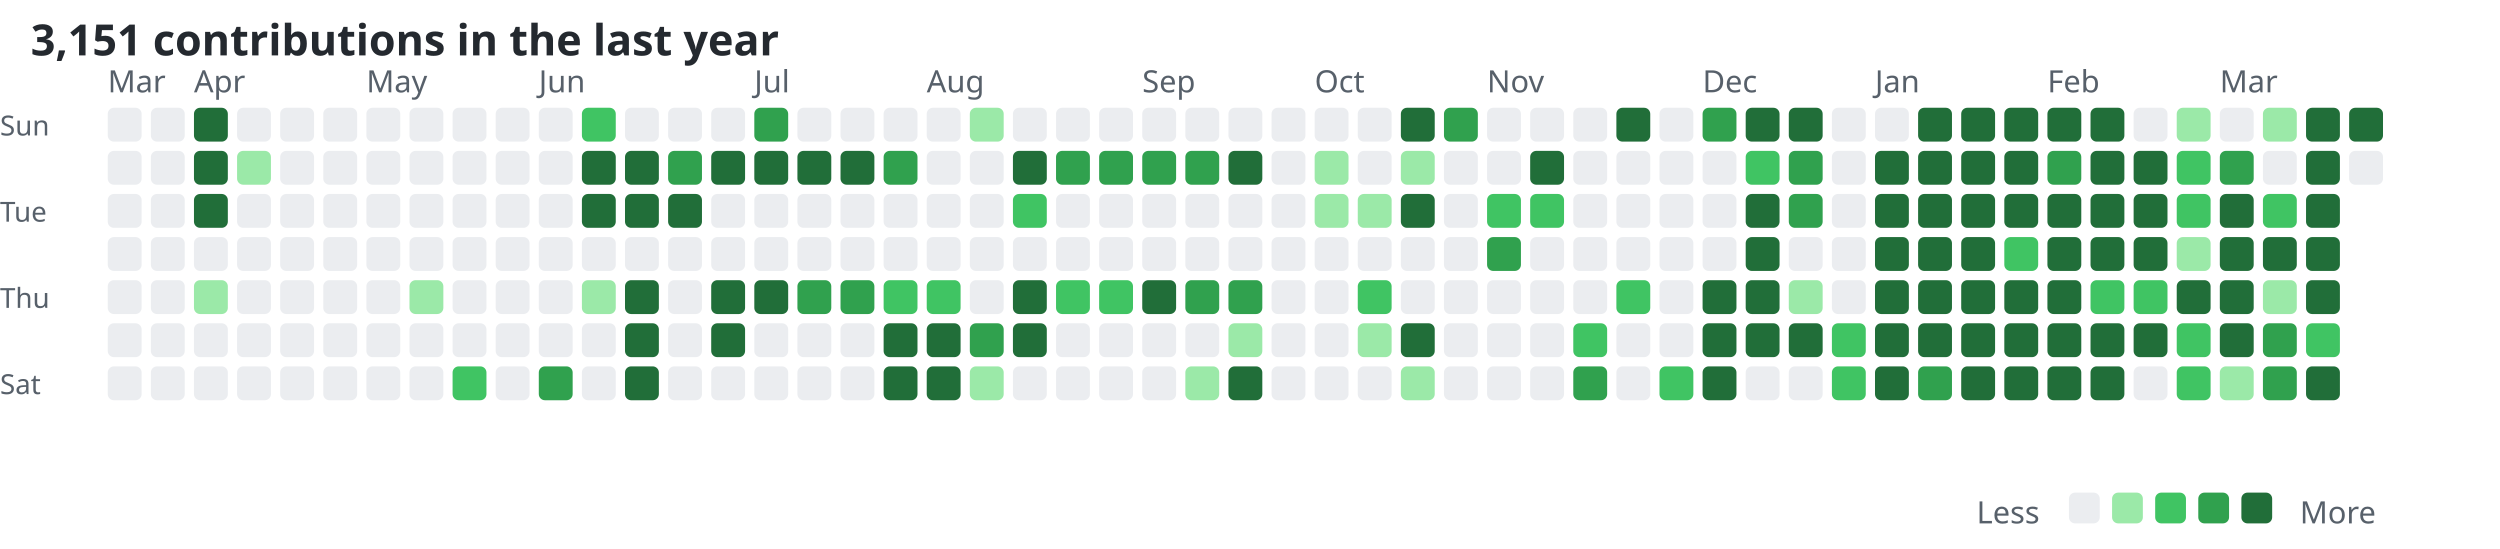
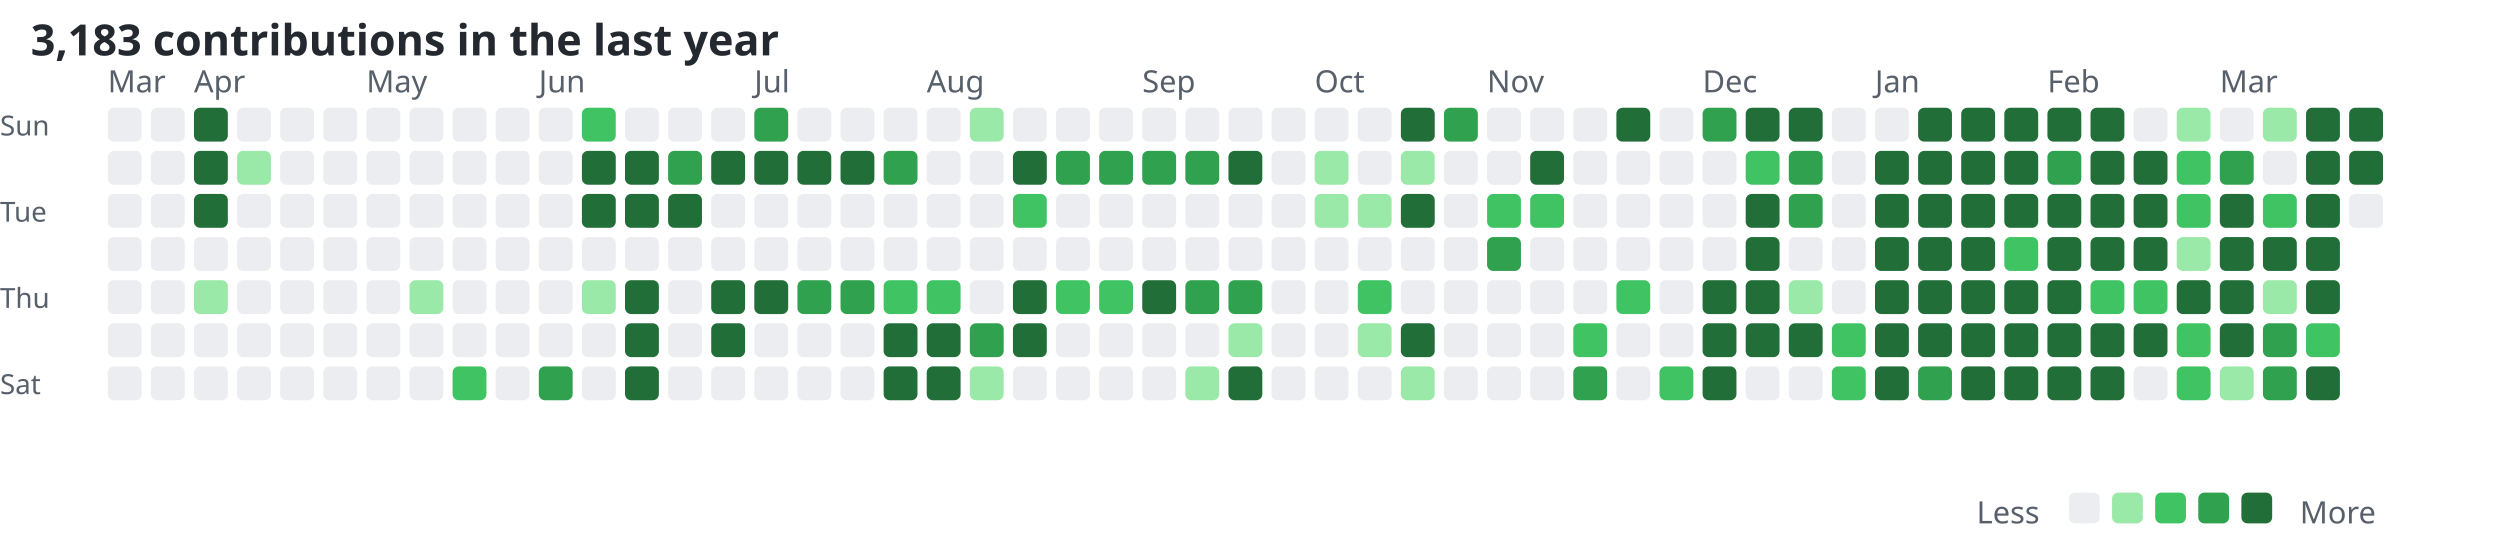
<svg xmlns="http://www.w3.org/2000/svg" width="812" height="178" viewBox="0 0 812 178">
  <style>
    .title { font: 600 14px 'Segoe UI', sans-serif; fill: #24292f; }
    .month { font: 400 10px 'Segoe UI', sans-serif; fill: #57606a; }
    .legend { font: 400 10px 'Segoe UI', sans-serif; fill: #57606a; }
    .day { font: 400 9px 'Segoe UI', sans-serif; fill: #57606a; }
  </style>
-   <text x="10" y="18" class="title">3,151 contributions in the last year</text>
+   <text x="10" y="18" class="title">3,183 contributions in the last year</text>
  <text x="35" y="30" class="month">Mar</text>
  <text x="63" y="30" class="month">Apr</text>
  <text x="119" y="30" class="month">May</text>
  <text x="175" y="30" class="month">Jun</text>
  <text x="245" y="30" class="month">Jul</text>
  <text x="301" y="30" class="month">Aug</text>
  <text x="371" y="30" class="month">Sep</text>
  <text x="427" y="30" class="month">Oct</text>
  <text x="483" y="30" class="month">Nov</text>
  <text x="553" y="30" class="month">Dec</text>
  <text x="609" y="30" class="month">Jan</text>
  <text x="665" y="30" class="month">Feb</text>
  <text x="721" y="30" class="month">Mar</text>
  <text x="0" y="44" class="day">Sun</text>
  <text x="0" y="72" class="day">Tue</text>
  <text x="0" y="100" class="day">Thu</text>
  <text x="0" y="128" class="day">Sat</text>
  <rect x="35" y="35" width="11" height="11" rx="2" ry="2" fill="#ebedf0" />
  <rect x="35" y="49" width="11" height="11" rx="2" ry="2" fill="#ebedf0" />
  <rect x="35" y="63" width="11" height="11" rx="2" ry="2" fill="#ebedf0" />
  <rect x="35" y="77" width="11" height="11" rx="2" ry="2" fill="#ebedf0" />
  <rect x="35" y="91" width="11" height="11" rx="2" ry="2" fill="#ebedf0" />
  <rect x="35" y="105" width="11" height="11" rx="2" ry="2" fill="#ebedf0" />
  <rect x="35" y="119" width="11" height="11" rx="2" ry="2" fill="#ebedf0" />
  <rect x="49" y="35" width="11" height="11" rx="2" ry="2" fill="#ebedf0" />
  <rect x="49" y="49" width="11" height="11" rx="2" ry="2" fill="#ebedf0" />
  <rect x="49" y="63" width="11" height="11" rx="2" ry="2" fill="#ebedf0" />
  <rect x="49" y="77" width="11" height="11" rx="2" ry="2" fill="#ebedf0" />
  <rect x="49" y="91" width="11" height="11" rx="2" ry="2" fill="#ebedf0" />
  <rect x="49" y="105" width="11" height="11" rx="2" ry="2" fill="#ebedf0" />
  <rect x="49" y="119" width="11" height="11" rx="2" ry="2" fill="#ebedf0" />
  <rect x="63" y="35" width="11" height="11" rx="2" ry="2" fill="#216e39" />
  <rect x="63" y="49" width="11" height="11" rx="2" ry="2" fill="#216e39" />
  <rect x="63" y="63" width="11" height="11" rx="2" ry="2" fill="#216e39" />
  <rect x="63" y="77" width="11" height="11" rx="2" ry="2" fill="#ebedf0" />
  <rect x="63" y="91" width="11" height="11" rx="2" ry="2" fill="#9be9a8" />
  <rect x="63" y="105" width="11" height="11" rx="2" ry="2" fill="#ebedf0" />
  <rect x="63" y="119" width="11" height="11" rx="2" ry="2" fill="#ebedf0" />
  <rect x="77" y="35" width="11" height="11" rx="2" ry="2" fill="#ebedf0" />
  <rect x="77" y="49" width="11" height="11" rx="2" ry="2" fill="#9be9a8" />
  <rect x="77" y="63" width="11" height="11" rx="2" ry="2" fill="#ebedf0" />
  <rect x="77" y="77" width="11" height="11" rx="2" ry="2" fill="#ebedf0" />
  <rect x="77" y="91" width="11" height="11" rx="2" ry="2" fill="#ebedf0" />
  <rect x="77" y="105" width="11" height="11" rx="2" ry="2" fill="#ebedf0" />
  <rect x="77" y="119" width="11" height="11" rx="2" ry="2" fill="#ebedf0" />
  <rect x="91" y="35" width="11" height="11" rx="2" ry="2" fill="#ebedf0" />
  <rect x="91" y="49" width="11" height="11" rx="2" ry="2" fill="#ebedf0" />
  <rect x="91" y="63" width="11" height="11" rx="2" ry="2" fill="#ebedf0" />
  <rect x="91" y="77" width="11" height="11" rx="2" ry="2" fill="#ebedf0" />
  <rect x="91" y="91" width="11" height="11" rx="2" ry="2" fill="#ebedf0" />
  <rect x="91" y="105" width="11" height="11" rx="2" ry="2" fill="#ebedf0" />
  <rect x="91" y="119" width="11" height="11" rx="2" ry="2" fill="#ebedf0" />
  <rect x="105" y="35" width="11" height="11" rx="2" ry="2" fill="#ebedf0" />
  <rect x="105" y="49" width="11" height="11" rx="2" ry="2" fill="#ebedf0" />
  <rect x="105" y="63" width="11" height="11" rx="2" ry="2" fill="#ebedf0" />
  <rect x="105" y="77" width="11" height="11" rx="2" ry="2" fill="#ebedf0" />
  <rect x="105" y="91" width="11" height="11" rx="2" ry="2" fill="#ebedf0" />
  <rect x="105" y="105" width="11" height="11" rx="2" ry="2" fill="#ebedf0" />
  <rect x="105" y="119" width="11" height="11" rx="2" ry="2" fill="#ebedf0" />
  <rect x="119" y="35" width="11" height="11" rx="2" ry="2" fill="#ebedf0" />
  <rect x="119" y="49" width="11" height="11" rx="2" ry="2" fill="#ebedf0" />
  <rect x="119" y="63" width="11" height="11" rx="2" ry="2" fill="#ebedf0" />
  <rect x="119" y="77" width="11" height="11" rx="2" ry="2" fill="#ebedf0" />
  <rect x="119" y="91" width="11" height="11" rx="2" ry="2" fill="#ebedf0" />
  <rect x="119" y="105" width="11" height="11" rx="2" ry="2" fill="#ebedf0" />
  <rect x="119" y="119" width="11" height="11" rx="2" ry="2" fill="#ebedf0" />
  <rect x="133" y="35" width="11" height="11" rx="2" ry="2" fill="#ebedf0" />
  <rect x="133" y="49" width="11" height="11" rx="2" ry="2" fill="#ebedf0" />
  <rect x="133" y="63" width="11" height="11" rx="2" ry="2" fill="#ebedf0" />
  <rect x="133" y="77" width="11" height="11" rx="2" ry="2" fill="#ebedf0" />
  <rect x="133" y="91" width="11" height="11" rx="2" ry="2" fill="#9be9a8" />
  <rect x="133" y="105" width="11" height="11" rx="2" ry="2" fill="#ebedf0" />
  <rect x="133" y="119" width="11" height="11" rx="2" ry="2" fill="#ebedf0" />
  <rect x="147" y="35" width="11" height="11" rx="2" ry="2" fill="#ebedf0" />
  <rect x="147" y="49" width="11" height="11" rx="2" ry="2" fill="#ebedf0" />
  <rect x="147" y="63" width="11" height="11" rx="2" ry="2" fill="#ebedf0" />
  <rect x="147" y="77" width="11" height="11" rx="2" ry="2" fill="#ebedf0" />
  <rect x="147" y="91" width="11" height="11" rx="2" ry="2" fill="#ebedf0" />
  <rect x="147" y="105" width="11" height="11" rx="2" ry="2" fill="#ebedf0" />
  <rect x="147" y="119" width="11" height="11" rx="2" ry="2" fill="#40c463" />
  <rect x="161" y="35" width="11" height="11" rx="2" ry="2" fill="#ebedf0" />
  <rect x="161" y="49" width="11" height="11" rx="2" ry="2" fill="#ebedf0" />
  <rect x="161" y="63" width="11" height="11" rx="2" ry="2" fill="#ebedf0" />
  <rect x="161" y="77" width="11" height="11" rx="2" ry="2" fill="#ebedf0" />
  <rect x="161" y="91" width="11" height="11" rx="2" ry="2" fill="#ebedf0" />
  <rect x="161" y="105" width="11" height="11" rx="2" ry="2" fill="#ebedf0" />
  <rect x="161" y="119" width="11" height="11" rx="2" ry="2" fill="#ebedf0" />
  <rect x="175" y="35" width="11" height="11" rx="2" ry="2" fill="#ebedf0" />
  <rect x="175" y="49" width="11" height="11" rx="2" ry="2" fill="#ebedf0" />
  <rect x="175" y="63" width="11" height="11" rx="2" ry="2" fill="#ebedf0" />
  <rect x="175" y="77" width="11" height="11" rx="2" ry="2" fill="#ebedf0" />
  <rect x="175" y="91" width="11" height="11" rx="2" ry="2" fill="#ebedf0" />
  <rect x="175" y="105" width="11" height="11" rx="2" ry="2" fill="#ebedf0" />
  <rect x="175" y="119" width="11" height="11" rx="2" ry="2" fill="#30a14e" />
  <rect x="189" y="35" width="11" height="11" rx="2" ry="2" fill="#40c463" />
  <rect x="189" y="49" width="11" height="11" rx="2" ry="2" fill="#216e39" />
  <rect x="189" y="63" width="11" height="11" rx="2" ry="2" fill="#216e39" />
  <rect x="189" y="77" width="11" height="11" rx="2" ry="2" fill="#ebedf0" />
  <rect x="189" y="91" width="11" height="11" rx="2" ry="2" fill="#9be9a8" />
  <rect x="189" y="105" width="11" height="11" rx="2" ry="2" fill="#ebedf0" />
  <rect x="189" y="119" width="11" height="11" rx="2" ry="2" fill="#ebedf0" />
  <rect x="203" y="35" width="11" height="11" rx="2" ry="2" fill="#ebedf0" />
  <rect x="203" y="49" width="11" height="11" rx="2" ry="2" fill="#216e39" />
  <rect x="203" y="63" width="11" height="11" rx="2" ry="2" fill="#216e39" />
  <rect x="203" y="77" width="11" height="11" rx="2" ry="2" fill="#ebedf0" />
  <rect x="203" y="91" width="11" height="11" rx="2" ry="2" fill="#216e39" />
  <rect x="203" y="105" width="11" height="11" rx="2" ry="2" fill="#216e39" />
  <rect x="203" y="119" width="11" height="11" rx="2" ry="2" fill="#216e39" />
  <rect x="217" y="35" width="11" height="11" rx="2" ry="2" fill="#ebedf0" />
  <rect x="217" y="49" width="11" height="11" rx="2" ry="2" fill="#30a14e" />
  <rect x="217" y="63" width="11" height="11" rx="2" ry="2" fill="#216e39" />
  <rect x="217" y="77" width="11" height="11" rx="2" ry="2" fill="#ebedf0" />
  <rect x="217" y="91" width="11" height="11" rx="2" ry="2" fill="#ebedf0" />
  <rect x="217" y="105" width="11" height="11" rx="2" ry="2" fill="#ebedf0" />
  <rect x="217" y="119" width="11" height="11" rx="2" ry="2" fill="#ebedf0" />
  <rect x="231" y="35" width="11" height="11" rx="2" ry="2" fill="#ebedf0" />
  <rect x="231" y="49" width="11" height="11" rx="2" ry="2" fill="#216e39" />
  <rect x="231" y="63" width="11" height="11" rx="2" ry="2" fill="#ebedf0" />
  <rect x="231" y="77" width="11" height="11" rx="2" ry="2" fill="#ebedf0" />
  <rect x="231" y="91" width="11" height="11" rx="2" ry="2" fill="#216e39" />
  <rect x="231" y="105" width="11" height="11" rx="2" ry="2" fill="#216e39" />
  <rect x="231" y="119" width="11" height="11" rx="2" ry="2" fill="#ebedf0" />
  <rect x="245" y="35" width="11" height="11" rx="2" ry="2" fill="#30a14e" />
  <rect x="245" y="49" width="11" height="11" rx="2" ry="2" fill="#216e39" />
  <rect x="245" y="63" width="11" height="11" rx="2" ry="2" fill="#ebedf0" />
  <rect x="245" y="77" width="11" height="11" rx="2" ry="2" fill="#ebedf0" />
  <rect x="245" y="91" width="11" height="11" rx="2" ry="2" fill="#216e39" />
  <rect x="245" y="105" width="11" height="11" rx="2" ry="2" fill="#ebedf0" />
  <rect x="245" y="119" width="11" height="11" rx="2" ry="2" fill="#ebedf0" />
  <rect x="259" y="35" width="11" height="11" rx="2" ry="2" fill="#ebedf0" />
  <rect x="259" y="49" width="11" height="11" rx="2" ry="2" fill="#216e39" />
  <rect x="259" y="63" width="11" height="11" rx="2" ry="2" fill="#ebedf0" />
  <rect x="259" y="77" width="11" height="11" rx="2" ry="2" fill="#ebedf0" />
  <rect x="259" y="91" width="11" height="11" rx="2" ry="2" fill="#30a14e" />
  <rect x="259" y="105" width="11" height="11" rx="2" ry="2" fill="#ebedf0" />
  <rect x="259" y="119" width="11" height="11" rx="2" ry="2" fill="#ebedf0" />
  <rect x="273" y="35" width="11" height="11" rx="2" ry="2" fill="#ebedf0" />
  <rect x="273" y="49" width="11" height="11" rx="2" ry="2" fill="#216e39" />
  <rect x="273" y="63" width="11" height="11" rx="2" ry="2" fill="#ebedf0" />
  <rect x="273" y="77" width="11" height="11" rx="2" ry="2" fill="#ebedf0" />
  <rect x="273" y="91" width="11" height="11" rx="2" ry="2" fill="#30a14e" />
  <rect x="273" y="105" width="11" height="11" rx="2" ry="2" fill="#ebedf0" />
  <rect x="273" y="119" width="11" height="11" rx="2" ry="2" fill="#ebedf0" />
  <rect x="287" y="35" width="11" height="11" rx="2" ry="2" fill="#ebedf0" />
  <rect x="287" y="49" width="11" height="11" rx="2" ry="2" fill="#30a14e" />
  <rect x="287" y="63" width="11" height="11" rx="2" ry="2" fill="#ebedf0" />
  <rect x="287" y="77" width="11" height="11" rx="2" ry="2" fill="#ebedf0" />
  <rect x="287" y="91" width="11" height="11" rx="2" ry="2" fill="#40c463" />
  <rect x="287" y="105" width="11" height="11" rx="2" ry="2" fill="#216e39" />
  <rect x="287" y="119" width="11" height="11" rx="2" ry="2" fill="#216e39" />
  <rect x="301" y="35" width="11" height="11" rx="2" ry="2" fill="#ebedf0" />
  <rect x="301" y="49" width="11" height="11" rx="2" ry="2" fill="#ebedf0" />
  <rect x="301" y="63" width="11" height="11" rx="2" ry="2" fill="#ebedf0" />
  <rect x="301" y="77" width="11" height="11" rx="2" ry="2" fill="#ebedf0" />
  <rect x="301" y="91" width="11" height="11" rx="2" ry="2" fill="#40c463" />
  <rect x="301" y="105" width="11" height="11" rx="2" ry="2" fill="#216e39" />
  <rect x="301" y="119" width="11" height="11" rx="2" ry="2" fill="#216e39" />
  <rect x="315" y="35" width="11" height="11" rx="2" ry="2" fill="#9be9a8" />
  <rect x="315" y="49" width="11" height="11" rx="2" ry="2" fill="#ebedf0" />
  <rect x="315" y="63" width="11" height="11" rx="2" ry="2" fill="#ebedf0" />
  <rect x="315" y="77" width="11" height="11" rx="2" ry="2" fill="#ebedf0" />
  <rect x="315" y="91" width="11" height="11" rx="2" ry="2" fill="#ebedf0" />
  <rect x="315" y="105" width="11" height="11" rx="2" ry="2" fill="#30a14e" />
  <rect x="315" y="119" width="11" height="11" rx="2" ry="2" fill="#9be9a8" />
  <rect x="329" y="35" width="11" height="11" rx="2" ry="2" fill="#ebedf0" />
  <rect x="329" y="49" width="11" height="11" rx="2" ry="2" fill="#216e39" />
  <rect x="329" y="63" width="11" height="11" rx="2" ry="2" fill="#40c463" />
  <rect x="329" y="77" width="11" height="11" rx="2" ry="2" fill="#ebedf0" />
  <rect x="329" y="91" width="11" height="11" rx="2" ry="2" fill="#216e39" />
  <rect x="329" y="105" width="11" height="11" rx="2" ry="2" fill="#216e39" />
  <rect x="329" y="119" width="11" height="11" rx="2" ry="2" fill="#ebedf0" />
  <rect x="343" y="35" width="11" height="11" rx="2" ry="2" fill="#ebedf0" />
  <rect x="343" y="49" width="11" height="11" rx="2" ry="2" fill="#30a14e" />
  <rect x="343" y="63" width="11" height="11" rx="2" ry="2" fill="#ebedf0" />
  <rect x="343" y="77" width="11" height="11" rx="2" ry="2" fill="#ebedf0" />
  <rect x="343" y="91" width="11" height="11" rx="2" ry="2" fill="#40c463" />
  <rect x="343" y="105" width="11" height="11" rx="2" ry="2" fill="#ebedf0" />
  <rect x="343" y="119" width="11" height="11" rx="2" ry="2" fill="#ebedf0" />
  <rect x="357" y="35" width="11" height="11" rx="2" ry="2" fill="#ebedf0" />
  <rect x="357" y="49" width="11" height="11" rx="2" ry="2" fill="#30a14e" />
  <rect x="357" y="63" width="11" height="11" rx="2" ry="2" fill="#ebedf0" />
  <rect x="357" y="77" width="11" height="11" rx="2" ry="2" fill="#ebedf0" />
  <rect x="357" y="91" width="11" height="11" rx="2" ry="2" fill="#40c463" />
  <rect x="357" y="105" width="11" height="11" rx="2" ry="2" fill="#ebedf0" />
  <rect x="357" y="119" width="11" height="11" rx="2" ry="2" fill="#ebedf0" />
  <rect x="371" y="35" width="11" height="11" rx="2" ry="2" fill="#ebedf0" />
  <rect x="371" y="49" width="11" height="11" rx="2" ry="2" fill="#30a14e" />
  <rect x="371" y="63" width="11" height="11" rx="2" ry="2" fill="#ebedf0" />
  <rect x="371" y="77" width="11" height="11" rx="2" ry="2" fill="#ebedf0" />
  <rect x="371" y="91" width="11" height="11" rx="2" ry="2" fill="#216e39" />
  <rect x="371" y="105" width="11" height="11" rx="2" ry="2" fill="#ebedf0" />
  <rect x="371" y="119" width="11" height="11" rx="2" ry="2" fill="#ebedf0" />
  <rect x="385" y="35" width="11" height="11" rx="2" ry="2" fill="#ebedf0" />
  <rect x="385" y="49" width="11" height="11" rx="2" ry="2" fill="#30a14e" />
  <rect x="385" y="63" width="11" height="11" rx="2" ry="2" fill="#ebedf0" />
  <rect x="385" y="77" width="11" height="11" rx="2" ry="2" fill="#ebedf0" />
  <rect x="385" y="91" width="11" height="11" rx="2" ry="2" fill="#30a14e" />
  <rect x="385" y="105" width="11" height="11" rx="2" ry="2" fill="#ebedf0" />
  <rect x="385" y="119" width="11" height="11" rx="2" ry="2" fill="#9be9a8" />
  <rect x="399" y="35" width="11" height="11" rx="2" ry="2" fill="#ebedf0" />
  <rect x="399" y="49" width="11" height="11" rx="2" ry="2" fill="#216e39" />
  <rect x="399" y="63" width="11" height="11" rx="2" ry="2" fill="#ebedf0" />
  <rect x="399" y="77" width="11" height="11" rx="2" ry="2" fill="#ebedf0" />
  <rect x="399" y="91" width="11" height="11" rx="2" ry="2" fill="#30a14e" />
  <rect x="399" y="105" width="11" height="11" rx="2" ry="2" fill="#9be9a8" />
  <rect x="399" y="119" width="11" height="11" rx="2" ry="2" fill="#216e39" />
  <rect x="413" y="35" width="11" height="11" rx="2" ry="2" fill="#ebedf0" />
  <rect x="413" y="49" width="11" height="11" rx="2" ry="2" fill="#ebedf0" />
  <rect x="413" y="63" width="11" height="11" rx="2" ry="2" fill="#ebedf0" />
  <rect x="413" y="77" width="11" height="11" rx="2" ry="2" fill="#ebedf0" />
  <rect x="413" y="91" width="11" height="11" rx="2" ry="2" fill="#ebedf0" />
  <rect x="413" y="105" width="11" height="11" rx="2" ry="2" fill="#ebedf0" />
  <rect x="413" y="119" width="11" height="11" rx="2" ry="2" fill="#ebedf0" />
  <rect x="427" y="35" width="11" height="11" rx="2" ry="2" fill="#ebedf0" />
  <rect x="427" y="49" width="11" height="11" rx="2" ry="2" fill="#9be9a8" />
  <rect x="427" y="63" width="11" height="11" rx="2" ry="2" fill="#9be9a8" />
  <rect x="427" y="77" width="11" height="11" rx="2" ry="2" fill="#ebedf0" />
  <rect x="427" y="91" width="11" height="11" rx="2" ry="2" fill="#ebedf0" />
  <rect x="427" y="105" width="11" height="11" rx="2" ry="2" fill="#ebedf0" />
  <rect x="427" y="119" width="11" height="11" rx="2" ry="2" fill="#ebedf0" />
  <rect x="441" y="35" width="11" height="11" rx="2" ry="2" fill="#ebedf0" />
  <rect x="441" y="49" width="11" height="11" rx="2" ry="2" fill="#ebedf0" />
  <rect x="441" y="63" width="11" height="11" rx="2" ry="2" fill="#9be9a8" />
  <rect x="441" y="77" width="11" height="11" rx="2" ry="2" fill="#ebedf0" />
  <rect x="441" y="91" width="11" height="11" rx="2" ry="2" fill="#40c463" />
  <rect x="441" y="105" width="11" height="11" rx="2" ry="2" fill="#9be9a8" />
  <rect x="441" y="119" width="11" height="11" rx="2" ry="2" fill="#ebedf0" />
  <rect x="455" y="35" width="11" height="11" rx="2" ry="2" fill="#216e39" />
  <rect x="455" y="49" width="11" height="11" rx="2" ry="2" fill="#9be9a8" />
  <rect x="455" y="63" width="11" height="11" rx="2" ry="2" fill="#216e39" />
  <rect x="455" y="77" width="11" height="11" rx="2" ry="2" fill="#ebedf0" />
  <rect x="455" y="91" width="11" height="11" rx="2" ry="2" fill="#ebedf0" />
  <rect x="455" y="105" width="11" height="11" rx="2" ry="2" fill="#216e39" />
  <rect x="455" y="119" width="11" height="11" rx="2" ry="2" fill="#9be9a8" />
  <rect x="469" y="35" width="11" height="11" rx="2" ry="2" fill="#30a14e" />
  <rect x="469" y="49" width="11" height="11" rx="2" ry="2" fill="#ebedf0" />
  <rect x="469" y="63" width="11" height="11" rx="2" ry="2" fill="#ebedf0" />
  <rect x="469" y="77" width="11" height="11" rx="2" ry="2" fill="#ebedf0" />
  <rect x="469" y="91" width="11" height="11" rx="2" ry="2" fill="#ebedf0" />
  <rect x="469" y="105" width="11" height="11" rx="2" ry="2" fill="#ebedf0" />
  <rect x="469" y="119" width="11" height="11" rx="2" ry="2" fill="#ebedf0" />
  <rect x="483" y="35" width="11" height="11" rx="2" ry="2" fill="#ebedf0" />
  <rect x="483" y="49" width="11" height="11" rx="2" ry="2" fill="#ebedf0" />
  <rect x="483" y="63" width="11" height="11" rx="2" ry="2" fill="#40c463" />
  <rect x="483" y="77" width="11" height="11" rx="2" ry="2" fill="#30a14e" />
  <rect x="483" y="91" width="11" height="11" rx="2" ry="2" fill="#ebedf0" />
  <rect x="483" y="105" width="11" height="11" rx="2" ry="2" fill="#ebedf0" />
  <rect x="483" y="119" width="11" height="11" rx="2" ry="2" fill="#ebedf0" />
  <rect x="497" y="35" width="11" height="11" rx="2" ry="2" fill="#ebedf0" />
  <rect x="497" y="49" width="11" height="11" rx="2" ry="2" fill="#216e39" />
  <rect x="497" y="63" width="11" height="11" rx="2" ry="2" fill="#40c463" />
  <rect x="497" y="77" width="11" height="11" rx="2" ry="2" fill="#ebedf0" />
  <rect x="497" y="91" width="11" height="11" rx="2" ry="2" fill="#ebedf0" />
  <rect x="497" y="105" width="11" height="11" rx="2" ry="2" fill="#ebedf0" />
  <rect x="497" y="119" width="11" height="11" rx="2" ry="2" fill="#ebedf0" />
  <rect x="511" y="35" width="11" height="11" rx="2" ry="2" fill="#ebedf0" />
  <rect x="511" y="49" width="11" height="11" rx="2" ry="2" fill="#ebedf0" />
  <rect x="511" y="63" width="11" height="11" rx="2" ry="2" fill="#ebedf0" />
  <rect x="511" y="77" width="11" height="11" rx="2" ry="2" fill="#ebedf0" />
  <rect x="511" y="91" width="11" height="11" rx="2" ry="2" fill="#ebedf0" />
  <rect x="511" y="105" width="11" height="11" rx="2" ry="2" fill="#40c463" />
  <rect x="511" y="119" width="11" height="11" rx="2" ry="2" fill="#30a14e" />
  <rect x="525" y="35" width="11" height="11" rx="2" ry="2" fill="#216e39" />
  <rect x="525" y="49" width="11" height="11" rx="2" ry="2" fill="#ebedf0" />
  <rect x="525" y="63" width="11" height="11" rx="2" ry="2" fill="#ebedf0" />
  <rect x="525" y="77" width="11" height="11" rx="2" ry="2" fill="#ebedf0" />
  <rect x="525" y="91" width="11" height="11" rx="2" ry="2" fill="#40c463" />
  <rect x="525" y="105" width="11" height="11" rx="2" ry="2" fill="#ebedf0" />
  <rect x="525" y="119" width="11" height="11" rx="2" ry="2" fill="#ebedf0" />
  <rect x="539" y="35" width="11" height="11" rx="2" ry="2" fill="#ebedf0" />
  <rect x="539" y="49" width="11" height="11" rx="2" ry="2" fill="#ebedf0" />
  <rect x="539" y="63" width="11" height="11" rx="2" ry="2" fill="#ebedf0" />
  <rect x="539" y="77" width="11" height="11" rx="2" ry="2" fill="#ebedf0" />
  <rect x="539" y="91" width="11" height="11" rx="2" ry="2" fill="#ebedf0" />
  <rect x="539" y="105" width="11" height="11" rx="2" ry="2" fill="#ebedf0" />
  <rect x="539" y="119" width="11" height="11" rx="2" ry="2" fill="#40c463" />
  <rect x="553" y="35" width="11" height="11" rx="2" ry="2" fill="#30a14e" />
  <rect x="553" y="49" width="11" height="11" rx="2" ry="2" fill="#ebedf0" />
  <rect x="553" y="63" width="11" height="11" rx="2" ry="2" fill="#ebedf0" />
  <rect x="553" y="77" width="11" height="11" rx="2" ry="2" fill="#ebedf0" />
  <rect x="553" y="91" width="11" height="11" rx="2" ry="2" fill="#216e39" />
  <rect x="553" y="105" width="11" height="11" rx="2" ry="2" fill="#216e39" />
  <rect x="553" y="119" width="11" height="11" rx="2" ry="2" fill="#216e39" />
  <rect x="567" y="35" width="11" height="11" rx="2" ry="2" fill="#216e39" />
  <rect x="567" y="49" width="11" height="11" rx="2" ry="2" fill="#40c463" />
  <rect x="567" y="63" width="11" height="11" rx="2" ry="2" fill="#216e39" />
  <rect x="567" y="77" width="11" height="11" rx="2" ry="2" fill="#216e39" />
  <rect x="567" y="91" width="11" height="11" rx="2" ry="2" fill="#216e39" />
  <rect x="567" y="105" width="11" height="11" rx="2" ry="2" fill="#216e39" />
  <rect x="567" y="119" width="11" height="11" rx="2" ry="2" fill="#ebedf0" />
  <rect x="581" y="35" width="11" height="11" rx="2" ry="2" fill="#216e39" />
  <rect x="581" y="49" width="11" height="11" rx="2" ry="2" fill="#30a14e" />
  <rect x="581" y="63" width="11" height="11" rx="2" ry="2" fill="#30a14e" />
  <rect x="581" y="77" width="11" height="11" rx="2" ry="2" fill="#ebedf0" />
  <rect x="581" y="91" width="11" height="11" rx="2" ry="2" fill="#9be9a8" />
  <rect x="581" y="105" width="11" height="11" rx="2" ry="2" fill="#216e39" />
  <rect x="581" y="119" width="11" height="11" rx="2" ry="2" fill="#ebedf0" />
  <rect x="595" y="35" width="11" height="11" rx="2" ry="2" fill="#ebedf0" />
  <rect x="595" y="49" width="11" height="11" rx="2" ry="2" fill="#ebedf0" />
  <rect x="595" y="63" width="11" height="11" rx="2" ry="2" fill="#ebedf0" />
  <rect x="595" y="77" width="11" height="11" rx="2" ry="2" fill="#ebedf0" />
  <rect x="595" y="91" width="11" height="11" rx="2" ry="2" fill="#ebedf0" />
  <rect x="595" y="105" width="11" height="11" rx="2" ry="2" fill="#40c463" />
  <rect x="595" y="119" width="11" height="11" rx="2" ry="2" fill="#40c463" />
  <rect x="609" y="35" width="11" height="11" rx="2" ry="2" fill="#ebedf0" />
  <rect x="609" y="49" width="11" height="11" rx="2" ry="2" fill="#216e39" />
  <rect x="609" y="63" width="11" height="11" rx="2" ry="2" fill="#216e39" />
  <rect x="609" y="77" width="11" height="11" rx="2" ry="2" fill="#216e39" />
  <rect x="609" y="91" width="11" height="11" rx="2" ry="2" fill="#216e39" />
  <rect x="609" y="105" width="11" height="11" rx="2" ry="2" fill="#216e39" />
  <rect x="609" y="119" width="11" height="11" rx="2" ry="2" fill="#216e39" />
  <rect x="623" y="35" width="11" height="11" rx="2" ry="2" fill="#216e39" />
  <rect x="623" y="49" width="11" height="11" rx="2" ry="2" fill="#216e39" />
  <rect x="623" y="63" width="11" height="11" rx="2" ry="2" fill="#216e39" />
  <rect x="623" y="77" width="11" height="11" rx="2" ry="2" fill="#216e39" />
  <rect x="623" y="91" width="11" height="11" rx="2" ry="2" fill="#216e39" />
  <rect x="623" y="105" width="11" height="11" rx="2" ry="2" fill="#216e39" />
  <rect x="623" y="119" width="11" height="11" rx="2" ry="2" fill="#30a14e" />
  <rect x="637" y="35" width="11" height="11" rx="2" ry="2" fill="#216e39" />
  <rect x="637" y="49" width="11" height="11" rx="2" ry="2" fill="#216e39" />
  <rect x="637" y="63" width="11" height="11" rx="2" ry="2" fill="#216e39" />
  <rect x="637" y="77" width="11" height="11" rx="2" ry="2" fill="#216e39" />
  <rect x="637" y="91" width="11" height="11" rx="2" ry="2" fill="#216e39" />
  <rect x="637" y="105" width="11" height="11" rx="2" ry="2" fill="#216e39" />
  <rect x="637" y="119" width="11" height="11" rx="2" ry="2" fill="#216e39" />
  <rect x="651" y="35" width="11" height="11" rx="2" ry="2" fill="#216e39" />
  <rect x="651" y="49" width="11" height="11" rx="2" ry="2" fill="#216e39" />
  <rect x="651" y="63" width="11" height="11" rx="2" ry="2" fill="#216e39" />
  <rect x="651" y="77" width="11" height="11" rx="2" ry="2" fill="#40c463" />
  <rect x="651" y="91" width="11" height="11" rx="2" ry="2" fill="#216e39" />
  <rect x="651" y="105" width="11" height="11" rx="2" ry="2" fill="#216e39" />
  <rect x="651" y="119" width="11" height="11" rx="2" ry="2" fill="#216e39" />
  <rect x="665" y="35" width="11" height="11" rx="2" ry="2" fill="#216e39" />
  <rect x="665" y="49" width="11" height="11" rx="2" ry="2" fill="#30a14e" />
  <rect x="665" y="63" width="11" height="11" rx="2" ry="2" fill="#216e39" />
  <rect x="665" y="77" width="11" height="11" rx="2" ry="2" fill="#216e39" />
  <rect x="665" y="91" width="11" height="11" rx="2" ry="2" fill="#216e39" />
  <rect x="665" y="105" width="11" height="11" rx="2" ry="2" fill="#216e39" />
  <rect x="665" y="119" width="11" height="11" rx="2" ry="2" fill="#216e39" />
  <rect x="679" y="35" width="11" height="11" rx="2" ry="2" fill="#216e39" />
  <rect x="679" y="49" width="11" height="11" rx="2" ry="2" fill="#216e39" />
  <rect x="679" y="63" width="11" height="11" rx="2" ry="2" fill="#216e39" />
  <rect x="679" y="77" width="11" height="11" rx="2" ry="2" fill="#216e39" />
  <rect x="679" y="91" width="11" height="11" rx="2" ry="2" fill="#40c463" />
  <rect x="679" y="105" width="11" height="11" rx="2" ry="2" fill="#216e39" />
  <rect x="679" y="119" width="11" height="11" rx="2" ry="2" fill="#216e39" />
  <rect x="693" y="35" width="11" height="11" rx="2" ry="2" fill="#ebedf0" />
  <rect x="693" y="49" width="11" height="11" rx="2" ry="2" fill="#216e39" />
  <rect x="693" y="63" width="11" height="11" rx="2" ry="2" fill="#216e39" />
  <rect x="693" y="77" width="11" height="11" rx="2" ry="2" fill="#216e39" />
  <rect x="693" y="91" width="11" height="11" rx="2" ry="2" fill="#40c463" />
  <rect x="693" y="105" width="11" height="11" rx="2" ry="2" fill="#216e39" />
  <rect x="693" y="119" width="11" height="11" rx="2" ry="2" fill="#ebedf0" />
  <rect x="707" y="35" width="11" height="11" rx="2" ry="2" fill="#9be9a8" />
  <rect x="707" y="49" width="11" height="11" rx="2" ry="2" fill="#40c463" />
  <rect x="707" y="63" width="11" height="11" rx="2" ry="2" fill="#40c463" />
  <rect x="707" y="77" width="11" height="11" rx="2" ry="2" fill="#9be9a8" />
  <rect x="707" y="91" width="11" height="11" rx="2" ry="2" fill="#216e39" />
  <rect x="707" y="105" width="11" height="11" rx="2" ry="2" fill="#40c463" />
  <rect x="707" y="119" width="11" height="11" rx="2" ry="2" fill="#40c463" />
  <rect x="721" y="35" width="11" height="11" rx="2" ry="2" fill="#ebedf0" />
  <rect x="721" y="49" width="11" height="11" rx="2" ry="2" fill="#30a14e" />
  <rect x="721" y="63" width="11" height="11" rx="2" ry="2" fill="#216e39" />
  <rect x="721" y="77" width="11" height="11" rx="2" ry="2" fill="#216e39" />
  <rect x="721" y="91" width="11" height="11" rx="2" ry="2" fill="#216e39" />
  <rect x="721" y="105" width="11" height="11" rx="2" ry="2" fill="#216e39" />
  <rect x="721" y="119" width="11" height="11" rx="2" ry="2" fill="#9be9a8" />
  <rect x="735" y="35" width="11" height="11" rx="2" ry="2" fill="#9be9a8" />
  <rect x="735" y="49" width="11" height="11" rx="2" ry="2" fill="#ebedf0" />
  <rect x="735" y="63" width="11" height="11" rx="2" ry="2" fill="#40c463" />
  <rect x="735" y="77" width="11" height="11" rx="2" ry="2" fill="#216e39" />
  <rect x="735" y="91" width="11" height="11" rx="2" ry="2" fill="#9be9a8" />
  <rect x="735" y="105" width="11" height="11" rx="2" ry="2" fill="#30a14e" />
  <rect x="735" y="119" width="11" height="11" rx="2" ry="2" fill="#30a14e" />
  <rect x="749" y="35" width="11" height="11" rx="2" ry="2" fill="#216e39" />
  <rect x="749" y="49" width="11" height="11" rx="2" ry="2" fill="#216e39" />
  <rect x="749" y="63" width="11" height="11" rx="2" ry="2" fill="#216e39" />
  <rect x="749" y="77" width="11" height="11" rx="2" ry="2" fill="#216e39" />
  <rect x="749" y="91" width="11" height="11" rx="2" ry="2" fill="#216e39" />
  <rect x="749" y="105" width="11" height="11" rx="2" ry="2" fill="#40c463" />
  <rect x="749" y="119" width="11" height="11" rx="2" ry="2" fill="#216e39" />
  <rect x="763" y="35" width="11" height="11" rx="2" ry="2" fill="#216e39" />
-   <rect x="763" y="49" width="11" height="11" rx="2" ry="2" fill="#ebedf0" />
+   <rect x="763" y="49" width="11" height="11" rx="2" ry="2" fill="#216e39" />
+   <rect x="763" y="63" width="11" height="11" rx="2" ry="2" fill="#ebedf0" />
  <text x="642" y="170" class="legend">Less</text>
  <rect x="672" y="160" width="10" height="10" rx="2" fill="#ebedf0" />
  <rect x="686" y="160" width="10" height="10" rx="2" fill="#9be9a8" />
  <rect x="700" y="160" width="10" height="10" rx="2" fill="#40c463" />
  <rect x="714" y="160" width="10" height="10" rx="2" fill="#30a14e" />
  <rect x="728" y="160" width="10" height="10" rx="2" fill="#216e39" />
  <text x="747" y="170" class="legend">More</text>
</svg>
